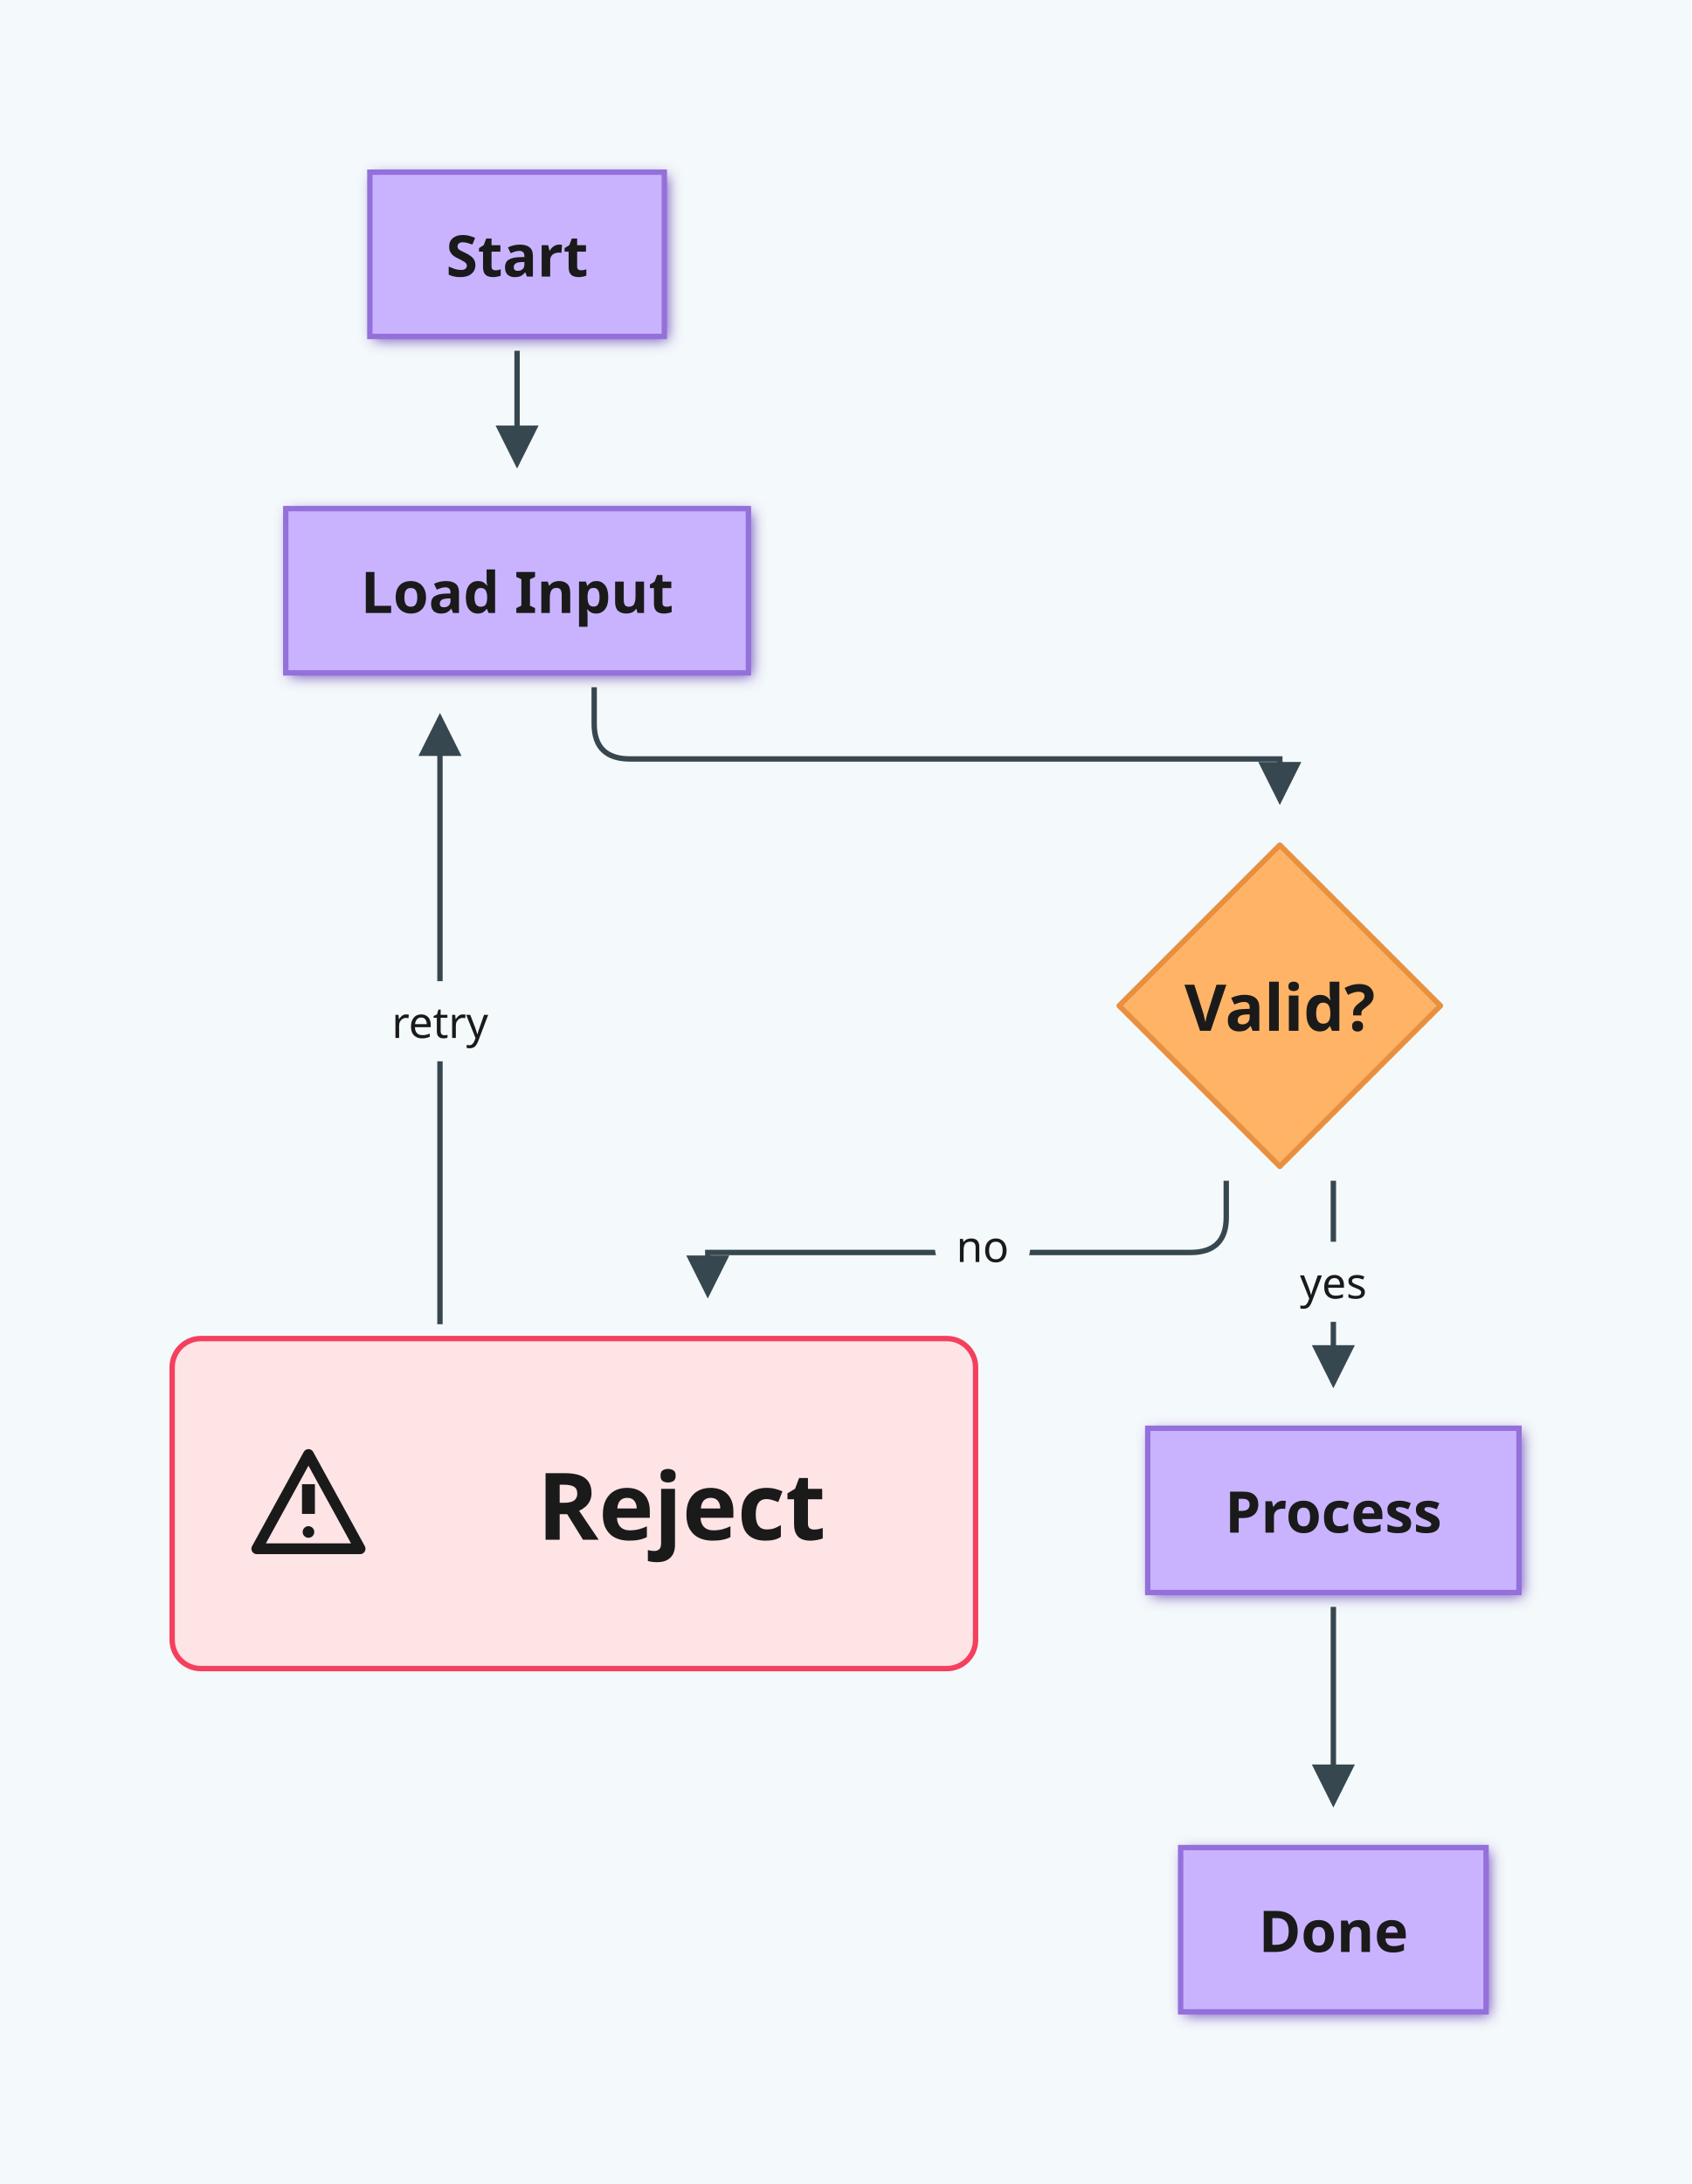
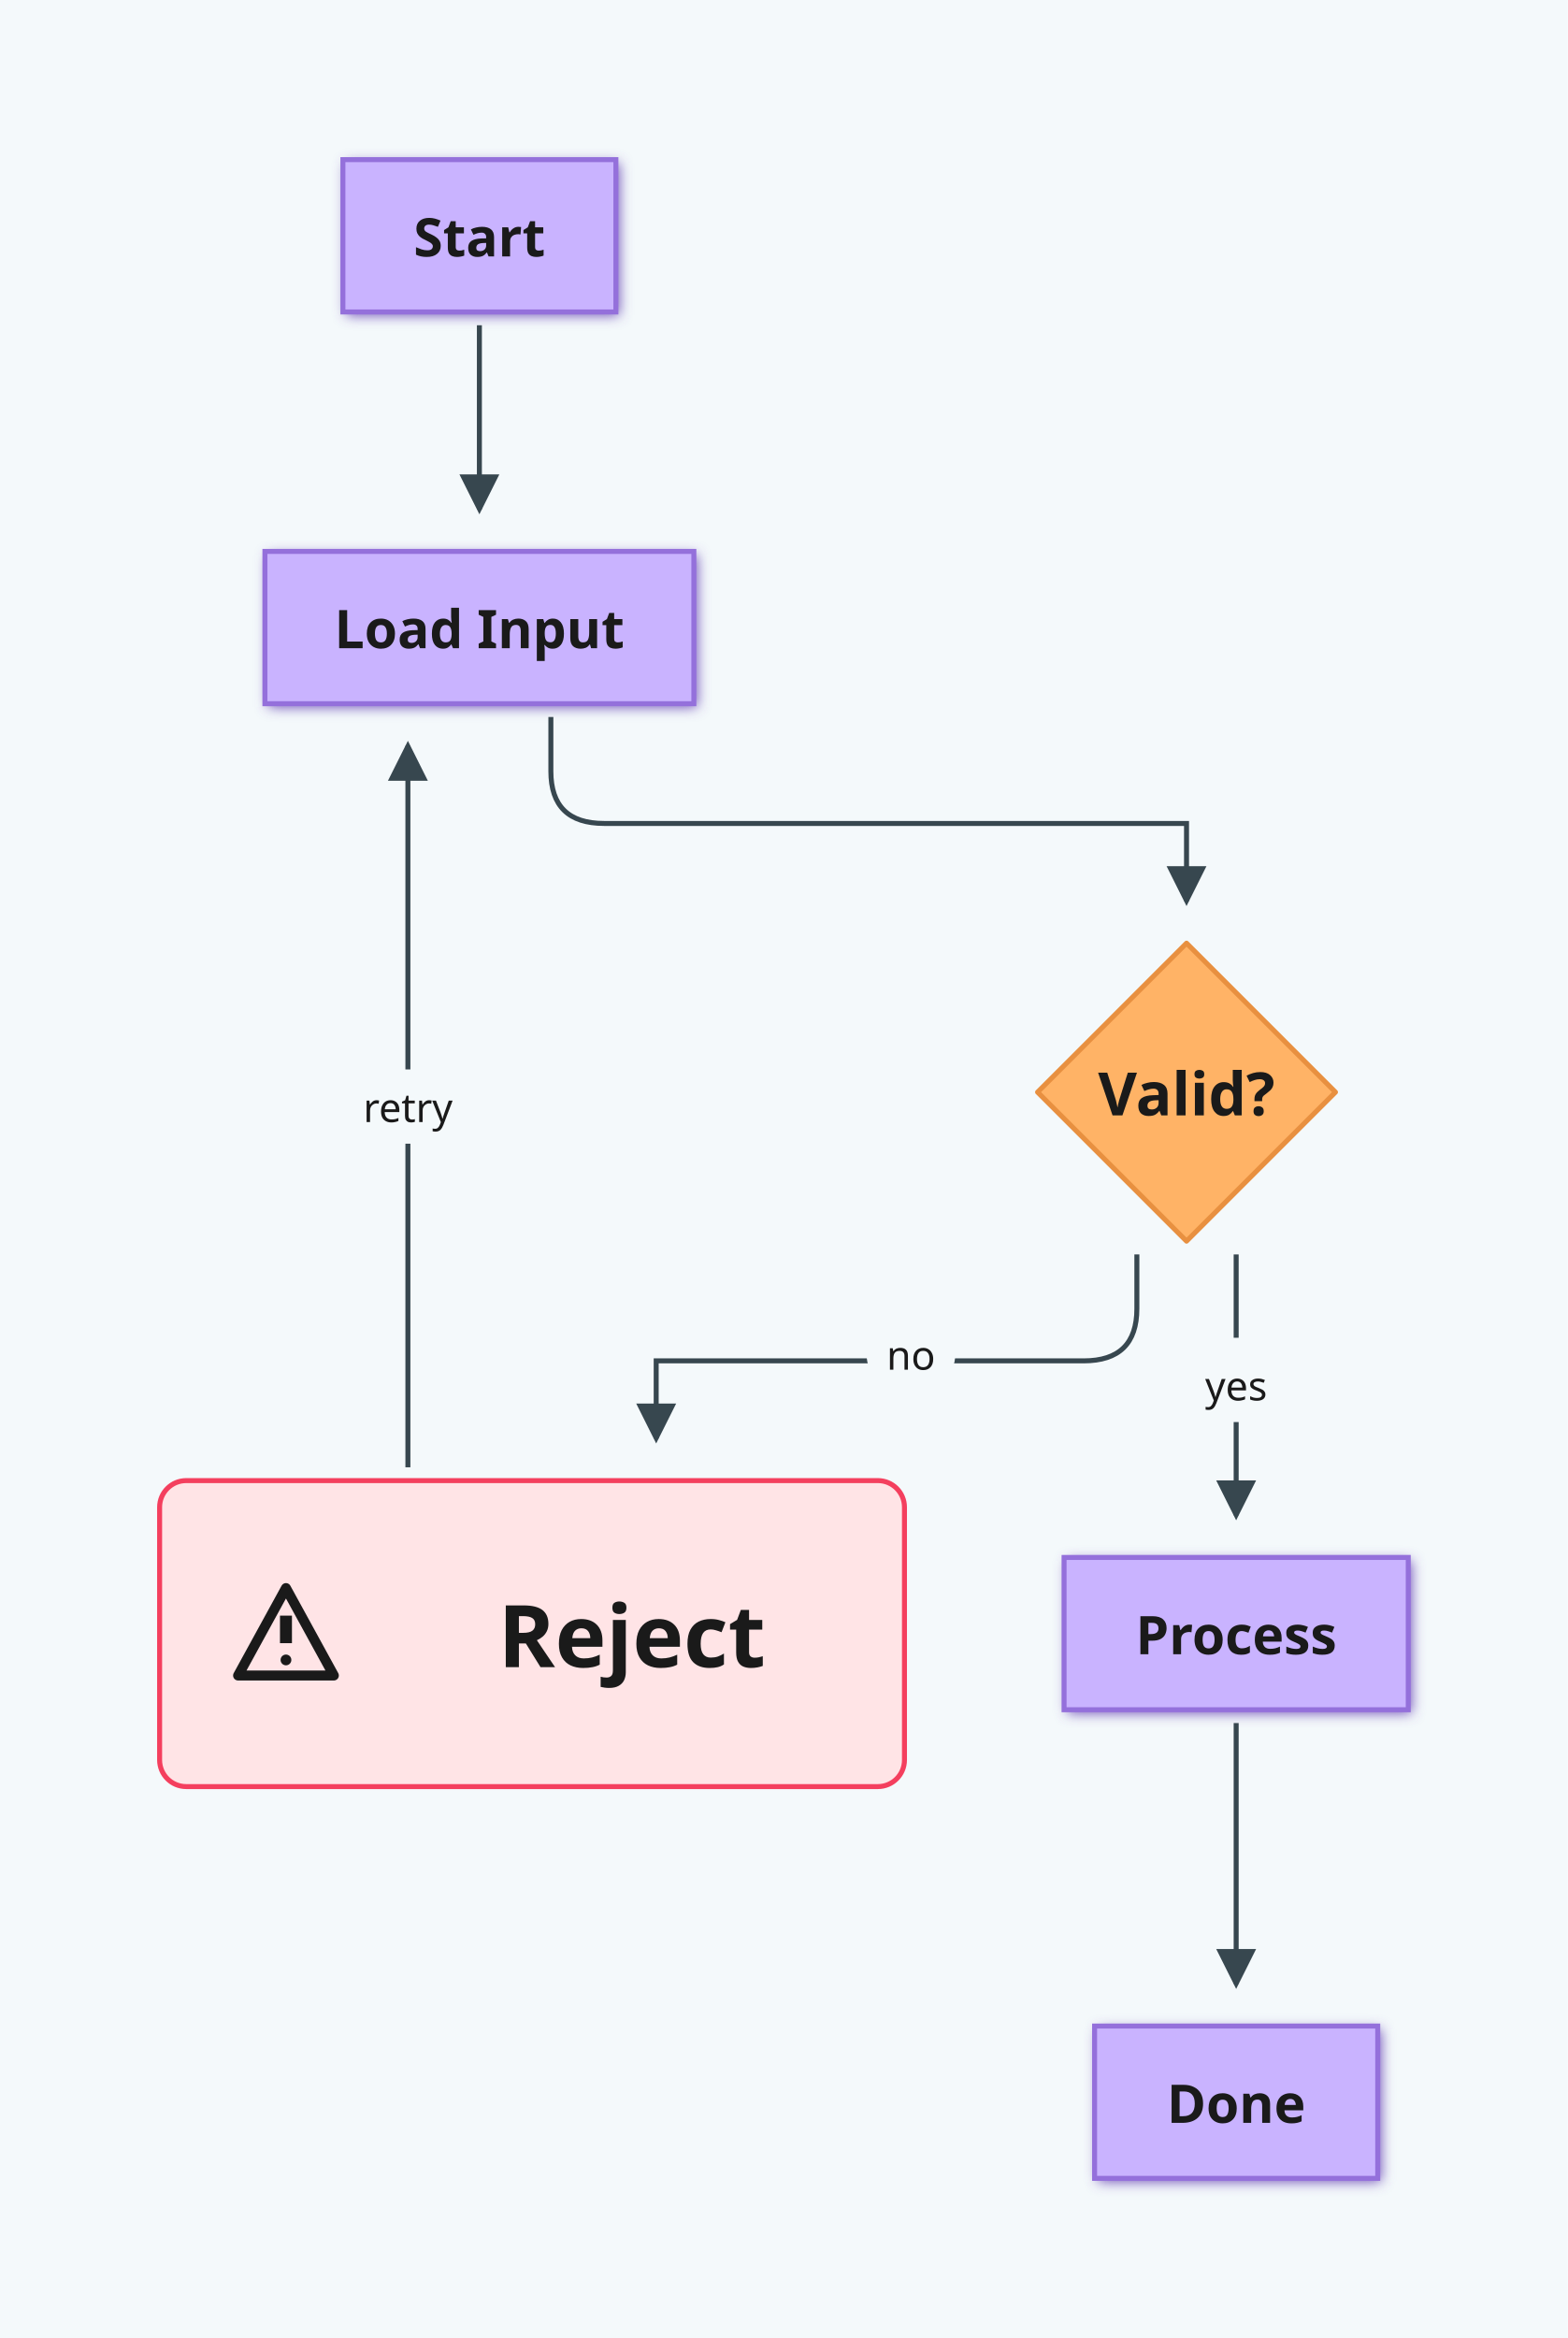
- <svg xmlns="http://www.w3.org/2000/svg" viewBox="0 0 235.752 304.43">
+ <svg xmlns="http://www.w3.org/2000/svg" viewBox="0 0 235.752 351.48">
  <defs>
    <filter id="cora-shadow-blur" x="-50%" y="-50%" width="200%" height="200%">
      <feGaussianBlur stdDeviation="1" />
    </filter>
    <marker id="cora-marker-arrow" markerWidth="8" markerHeight="8" refX="7" refY="4" orient="auto" markerUnits="strokeWidth">
      <path d="M 0 0 L 8 4 L 0 8 z" fill="#37474F" />
    </marker>
    <marker id="cora-marker-circle" markerWidth="8" markerHeight="8" refX="4" refY="4" orient="auto" markerUnits="strokeWidth">
      <circle cx="4" cy="4" r="3" fill="none" stroke="#37474F" stroke-width="1.5" />
    </marker>
    <marker id="cora-marker-filled-circle" markerWidth="8" markerHeight="8" refX="4" refY="4" orient="auto" markerUnits="strokeWidth">
      <circle cx="4" cy="4" r="3" fill="#37474F" />
    </marker>
  </defs>
-   <rect x="0" y="0" width="235.752" height="304.43" fill="#F4F9FB" />
+   <rect x="0" y="0" width="235.752" height="351.48" fill="#F4F9FB" />
  <g id="groups" />
  <g id="nodes">
    <g>
      <g filter="url(#cora-shadow-blur)">
        <rect x="52.059" y="24.5" width="41.048" height="22.896" fill="#7050B8" />
      </g>
      <rect x="51.559" y="24" width="41.048" height="22.896" fill="#C9B3FF" stroke="#9470DB" stroke-width="0.75" />
      <text x="72.083" y="38.552" text-anchor="middle" font-family="'Noto Sans', sans-serif" font-size="8" font-weight="600" fill="#1A1A1A">Start</text>
    </g>
    <g>
      <g filter="url(#cora-shadow-blur)">
-         <rect x="40.335" y="71.396" width="64.496" height="22.896" fill="#7050B8" />
+         <rect x="40.335" y="83.396" width="64.496" height="22.896" fill="#7050B8" />
      </g>
-       <rect x="39.835" y="70.896" width="64.496" height="22.896" fill="#C9B3FF" stroke="#9470DB" stroke-width="0.75" />
-       <text x="72.083" y="85.448" text-anchor="middle" font-family="'Noto Sans', sans-serif" font-size="8" font-weight="600" fill="#1A1A1A">Load Input</text>
+       <rect x="39.835" y="82.896" width="64.496" height="22.896" fill="#C9B3FF" stroke="#9470DB" stroke-width="0.75" />
+       <text x="72.083" y="97.448" text-anchor="middle" font-family="'Noto Sans', sans-serif" font-size="8" font-weight="600" fill="#1A1A1A">Load Input</text>
    </g>
    <g>
-       <polygon points="178.411,117.792 200.807,140.188 178.411,162.584 156.015,140.188" fill="#FFB366" stroke="#E89040" stroke-width="0.75" stroke-linejoin="round" />
-       <text x="178.411" y="143.68" text-anchor="middle" font-family="'Noto Sans', sans-serif" font-size="9" font-weight="600" fill="#1A1A1A" textLength="12.667" lengthAdjust="spacingAndGlyphs">Valid?</text>
+       <polygon points="178.411,141.792 200.807,164.188 178.411,186.584 156.015,164.188" fill="#FFB366" stroke="#E89040" stroke-width="0.75" stroke-linejoin="round" />
+       <text x="178.411" y="167.68" text-anchor="middle" font-family="'Noto Sans', sans-serif" font-size="9" font-weight="600" fill="#1A1A1A" textLength="12.667" lengthAdjust="spacingAndGlyphs">Valid?</text>
    </g>
    <g>
      <g filter="url(#cora-shadow-blur)">
-         <rect x="160.5" y="199.586" width="51.752" height="22.896" fill="#7050B8" />
+         <rect x="160.5" y="234.636" width="51.752" height="22.896" fill="#7050B8" />
      </g>
-       <rect x="160" y="199.086" width="51.752" height="22.896" fill="#C9B3FF" stroke="#9470DB" stroke-width="0.75" />
-       <text x="185.876" y="213.638" text-anchor="middle" font-family="'Noto Sans', sans-serif" font-size="8" font-weight="600" fill="#1A1A1A">Process</text>
+       <rect x="160" y="234.136" width="51.752" height="22.896" fill="#C9B3FF" stroke="#9470DB" stroke-width="0.75" />
+       <text x="185.876" y="248.688" text-anchor="middle" font-family="'Noto Sans', sans-serif" font-size="8" font-weight="600" fill="#1A1A1A">Process</text>
    </g>
    <g>
-       <rect x="24" y="186.584" width="112" height="46" rx="4" ry="4" fill="#FFE4E6" stroke="#F43F5E" stroke-width="0.75" />
-       <g transform="translate(34 200.584)" role="img" aria-label="warning">
+       <rect x="24" y="222.584" width="112" height="46" rx="4" ry="4" fill="#FFE4E6" stroke="#F43F5E" stroke-width="0.75" />
+       <g transform="translate(34 236.584)" role="img" aria-label="warning">
        <path d="M 9 2.16 L 16.2 15.3 H 1.8 Z" fill="none" stroke="#1A1A1A" stroke-linejoin="round" stroke-width="1.5" />
        <path d="M 9 6.3 V 10.44" stroke="#1A1A1A" stroke-width="1.8" />
        <circle cx="9" cy="12.96" r="0.81" fill="#1A1A1A" />
      </g>
-       <text x="95" y="214.628" text-anchor="middle" font-family="'Noto Sans', sans-serif" font-size="13" font-weight="600" fill="#1A1A1A">Reject</text>
+       <text x="95" y="250.628" text-anchor="middle" font-family="'Noto Sans', sans-serif" font-size="13" font-weight="600" fill="#1A1A1A">Reject</text>
    </g>
    <g>
      <g filter="url(#cora-shadow-blur)">
-         <rect x="165.088" y="258.034" width="42.576" height="22.896" fill="#7050B8" />
+         <rect x="165.088" y="305.084" width="42.576" height="22.896" fill="#7050B8" />
      </g>
-       <rect x="164.588" y="257.534" width="42.576" height="22.896" fill="#C9B3FF" stroke="#9470DB" stroke-width="0.75" />
-       <text x="185.876" y="272.086" text-anchor="middle" font-family="'Noto Sans', sans-serif" font-size="8" font-weight="600" fill="#1A1A1A">Done</text>
+       <rect x="164.588" y="304.584" width="42.576" height="22.896" fill="#C9B3FF" stroke="#9470DB" stroke-width="0.75" />
+       <text x="185.876" y="319.136" text-anchor="middle" font-family="'Noto Sans', sans-serif" font-size="8" font-weight="600" fill="#1A1A1A">Done</text>
    </g>
  </g>
  <g id="edges">
-     <path d="M 72.083 48.896 L 72.083 64.566" fill="none" stroke="#37474F" stroke-width="0.75" marker-end="url(#cora-marker-arrow)" />
-     <path d="M 82.832 95.792 L 82.832 100.892 Q 82.832 105.792 87.832 105.792 L 178.411 105.792 L 178.411 111.462" fill="none" stroke="#37474F" stroke-width="0.75" marker-end="url(#cora-marker-arrow)" />
-     <path d="M 185.876 164.584 L 185.876 192.756" fill="none" stroke="#37474F" stroke-width="0.75" marker-end="url(#cora-marker-arrow)" />
-     <path d="M 170.945 164.584 L 170.945 169.684 Q 170.945 174.584 165.945 174.584 L 130.302 174.584 M 143.64 174.584 L 98.667 174.584 L 98.667 180.254" fill="none" stroke="#37474F" stroke-width="0.75" marker-end="url(#cora-marker-arrow)" />
-     <path d="M 185.876 223.982 L 185.876 251.204" fill="none" stroke="#37474F" stroke-width="0.75" marker-end="url(#cora-marker-arrow)" />
-     <path d="M 61.333 184.584 L 61.333 135.267 M 61.333 149.439 L 61.333 100.122" fill="none" stroke="#37474F" stroke-width="0.75" marker-end="url(#cora-marker-arrow)" />
+     <path d="M 72.083 48.896 L 72.083 76.566" fill="none" stroke="#37474F" stroke-width="0.75" marker-end="url(#cora-marker-arrow)" />
+     <path d="M 82.832 107.792 L 82.832 115.952 Q 82.832 123.792 90.832 123.792 L 178.411 123.792 L 178.411 135.462" fill="none" stroke="#37474F" stroke-width="0.75" marker-end="url(#cora-marker-arrow)" />
+     <path d="M 185.876 188.584 L 185.876 201.109 M 185.876 203.806 L 185.876 227.806" fill="none" stroke="#37474F" stroke-width="0.75" marker-end="url(#cora-marker-arrow)" />
+     <path d="M 170.945 188.584 L 170.945 196.744 Q 170.945 204.584 162.945 204.584 L 130.302 204.584 M 143.64 204.584 L 98.667 204.584 L 98.667 216.254" fill="none" stroke="#37474F" stroke-width="0.75" marker-end="url(#cora-marker-arrow)" />
+     <path d="M 185.876 259.032 L 185.876 298.254" fill="none" stroke="#37474F" stroke-width="0.75" marker-end="url(#cora-marker-arrow)" />
+     <path d="M 61.333 220.584 L 61.333 159.267 M 61.333 173.439 L 61.333 112.122" fill="none" stroke="#37474F" stroke-width="0.75" marker-end="url(#cora-marker-arrow)" />
  </g>
  <g id="edge-labels">
    <g>
-       <rect x="178.217" y="173.084" width="15.318" height="11.172" rx="5.586" ry="5.586" fill="#F4F9FB" />
-       <text x="185.876" y="180.998" text-anchor="middle" font-family="'Noto Sans', sans-serif" font-size="6" font-weight="400" fill="#1A1A1A">yes</text>
+       <rect x="178.217" y="202.609" width="15.318" height="11.172" rx="5.586" ry="5.586" fill="#F4F9FB" />
+       <text x="185.876" y="210.523" text-anchor="middle" font-family="'Noto Sans', sans-serif" font-size="6" font-weight="400" fill="#1A1A1A">yes</text>
    </g>
    <g>
-       <rect x="130.302" y="167.998" width="13.338" height="11.172" rx="5.586" ry="5.586" fill="#F4F9FB" />
-       <text x="136.971" y="175.912" text-anchor="middle" font-family="'Noto Sans', sans-serif" font-size="6" font-weight="400" fill="#1A1A1A">no</text>
+       <rect x="130.302" y="197.998" width="13.338" height="11.172" rx="5.586" ry="5.586" fill="#F4F9FB" />
+       <text x="136.971" y="205.912" text-anchor="middle" font-family="'Noto Sans', sans-serif" font-size="6" font-weight="400" fill="#1A1A1A">no</text>
    </g>
    <g>
-       <rect x="51.61" y="136.767" width="19.446" height="11.172" rx="5.586" ry="5.586" fill="#F4F9FB" />
-       <text x="61.333" y="144.681" text-anchor="middle" font-family="'Noto Sans', sans-serif" font-size="6" font-weight="400" fill="#1A1A1A">retry</text>
+       <rect x="51.61" y="160.767" width="19.446" height="11.172" rx="5.586" ry="5.586" fill="#F4F9FB" />
+       <text x="61.333" y="168.681" text-anchor="middle" font-family="'Noto Sans', sans-serif" font-size="6" font-weight="400" fill="#1A1A1A">retry</text>
    </g>
  </g>
</svg>
